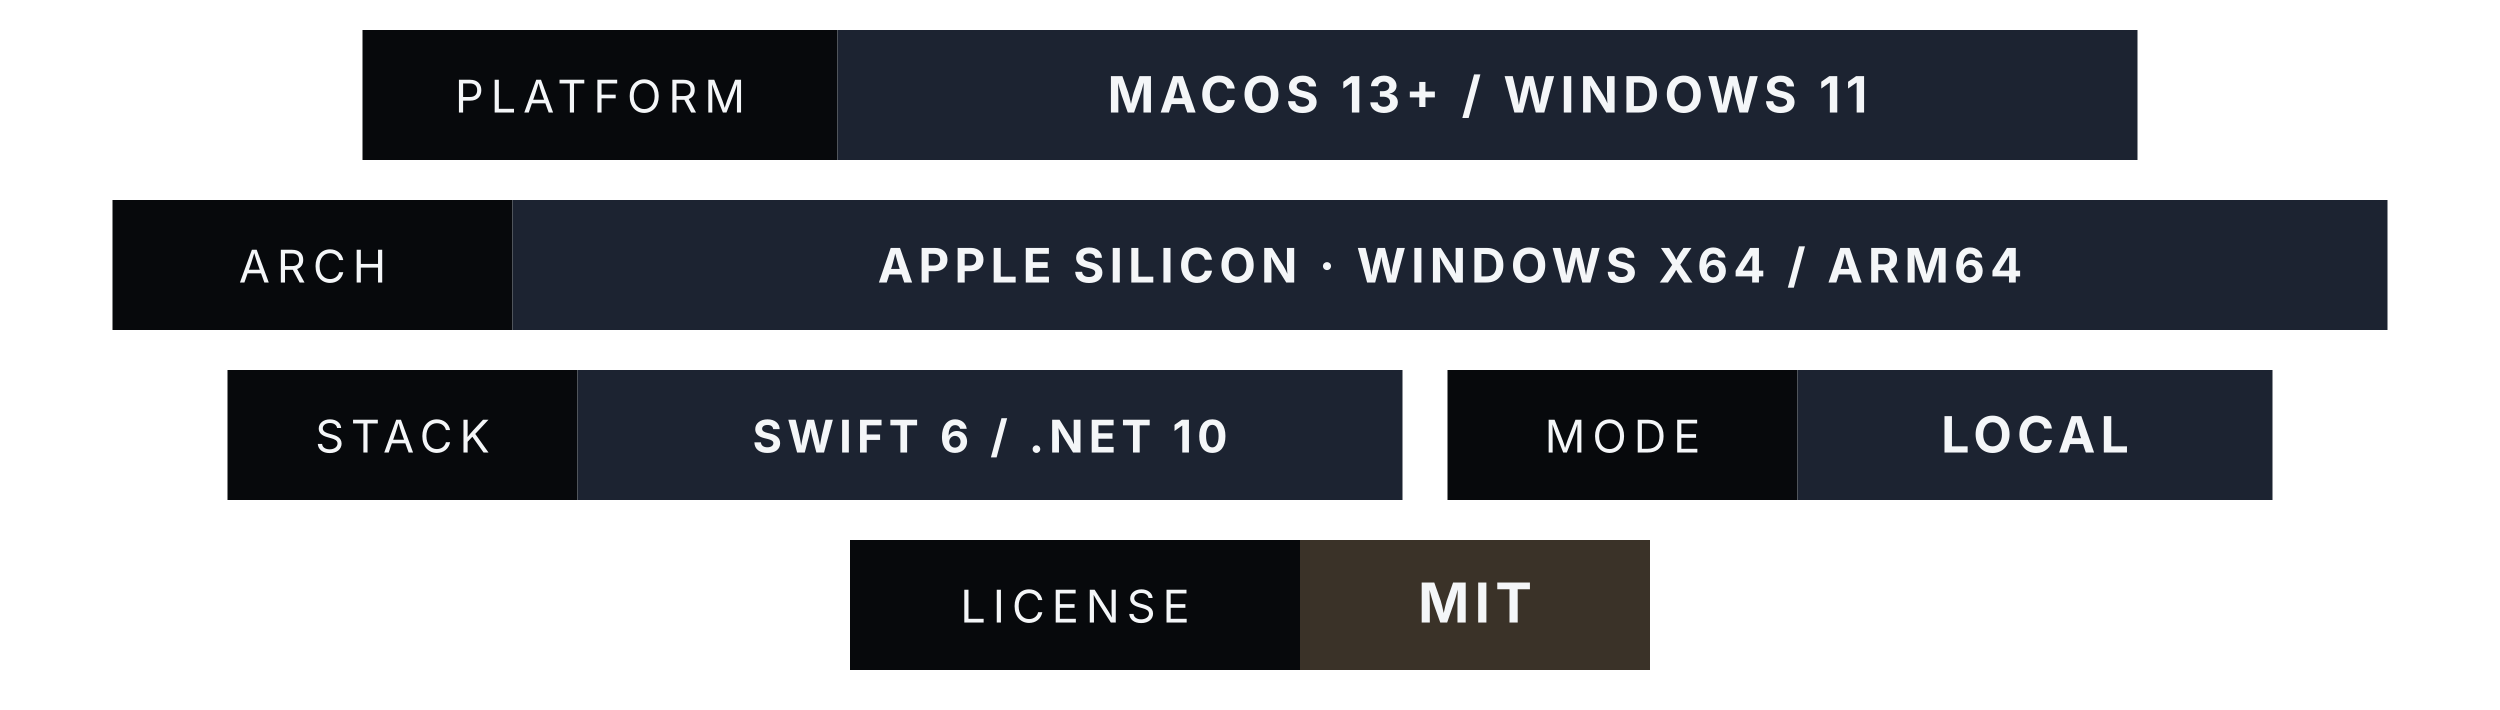
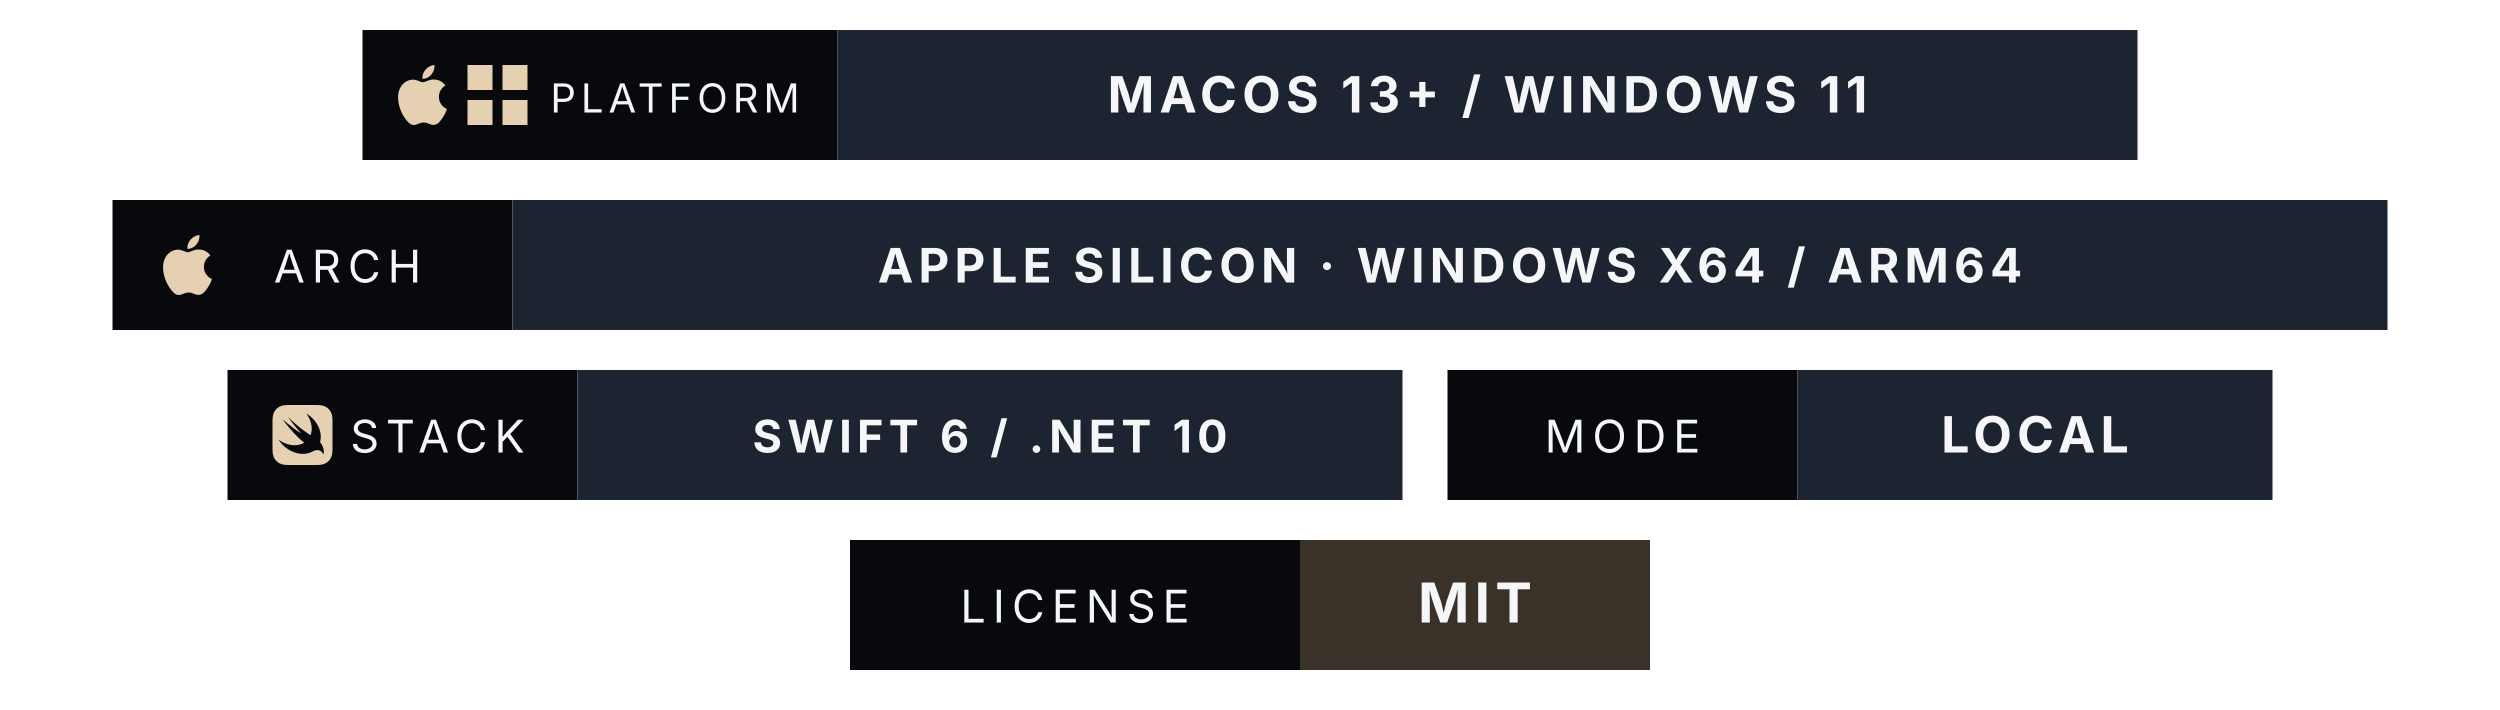
<svg xmlns="http://www.w3.org/2000/svg" viewBox="0 0 1000 284" width="1000" height="284" role="img" aria-labelledby="title">
  <defs>
    <linearGradient id="bg" x2="1" y2="1">
      <stop stop-color="#07080A" />
      <stop offset=".5" stop-color="#121824" />
      <stop offset="1" stop-color="#080A0F" />
    </linearGradient>
    <radialGradient id="glow">
      <stop stop-color="#E5D0B1" stop-opacity=".16" />
      <stop offset="1" stop-color="#E5D0B1" stop-opacity="0" />
    </radialGradient>
    <pattern id="dots" width="10" height="10" patternUnits="userSpaceOnUse">
      <circle cx="5" cy="5" r="1.5" fill="#A6BBD2" opacity=".13" />
    </pattern>
    <style>text{font-family:-apple-system,BlinkMacSystemFont,'Segoe UI',sans-serif} .mono{font-family:Menlo,Consolas,monospace;letter-spacing:2px} .gold{fill:#E5D0B1}.white{fill:#F4F6F8}.muted{fill:#B5C1D1}</style>
  </defs>
  <rect x="145" y="12" width="190" height="52" fill="#07090C" />
  <rect x="335" y="12" width="520" height="52" fill="#1C2331" />
-   <text x="240.0" y="45" text-anchor="middle" font-size="18" font-weight="400" letter-spacing="2.8" class="white">PLATFORM</text>
+   <g transform="translate(157 26) scale(1.0)">
+     <path d="M12.152 6.896c-.948 0-2.415-1.078-3.96-1.04-2.04.027-3.91 1.183-4.961 3.014-2.117 3.675-.546 9.103 1.519 12.09 1.013 1.454 2.208 3.09 3.792 3.039 1.52-.065 2.09-.987 3.935-.987 1.831 0 2.35.987 3.96.948 1.637-.026 2.676-1.48 3.676-2.948 1.156-1.688 1.636-3.325 1.662-3.415-.039-.013-3.182-1.221-3.22-4.857-.026-3.04 2.48-4.494 2.597-4.559-1.429-2.09-3.623-2.324-4.39-2.376-2-.156-3.675 1.09-4.61 1.09zM15.53 3.83c.843-1.012 1.4-2.427 1.245-3.83-1.207.052-2.662.805-3.532 1.818-.78.896-1.454 2.338-1.273 3.714 1.338.104 2.715-.688 3.559-1.701" fill="#E5D0B1" />
+   </g>
+   <g transform="translate(187 26) scale(1.0)">
+     <path d="M0 0h10v10H0zM14 0h10v10H14zM0 14h10v10H0zM14 14h10v10H14z" fill="#E5D0B1" />
+   </g>
+   <text x="270.0" y="45" text-anchor="middle" font-size="16" font-weight="400" letter-spacing="2" class="white">PLATFORM</text>
  <text x="595.0" y="45" text-anchor="middle" font-size="20" font-weight="700" letter-spacing="2.1" class="white">MACOS 13+ / WINDOWS 11</text>
  <rect x="45" y="80" width="160" height="52" fill="#07090C" />
  <rect x="205" y="80" width="750" height="52" fill="#1C2331" />
-   <text x="125.0" y="113" text-anchor="middle" font-size="18" font-weight="400" letter-spacing="2.8" class="white">ARCH</text>
+   <g transform="translate(63 94) scale(1.0)">
+     <path d="M12.152 6.896c-.948 0-2.415-1.078-3.96-1.04-2.04.027-3.91 1.183-4.961 3.014-2.117 3.675-.546 9.103 1.519 12.09 1.013 1.454 2.208 3.09 3.792 3.039 1.52-.065 2.09-.987 3.935-.987 1.831 0 2.35.987 3.96.948 1.637-.026 2.676-1.48 3.676-2.948 1.156-1.688 1.636-3.325 1.662-3.415-.039-.013-3.182-1.221-3.22-4.857-.026-3.04 2.48-4.494 2.597-4.559-1.429-2.09-3.623-2.324-4.39-2.376-2-.156-3.675 1.09-4.61 1.09zM15.53 3.83c.843-1.012 1.4-2.427 1.245-3.83-1.207.052-2.662.805-3.532 1.818-.78.896-1.454 2.338-1.273 3.714 1.338.104 2.715-.688 3.559-1.701" fill="#E5D0B1" />
+   </g>
+   <text x="139.0" y="113" text-anchor="middle" font-size="18" font-weight="400" letter-spacing="2.8" class="white">ARCH</text>
  <text x="580.0" y="113" text-anchor="middle" font-size="19" font-weight="700" letter-spacing="2.1" class="white">APPLE SILICON · WINDOWS X64 / ARM64</text>
  <rect x="91" y="148" width="140" height="52" fill="#07090C" />
  <rect x="231" y="148" width="330" height="52" fill="#1C2331" />
-   <text x="161.0" y="181" text-anchor="middle" font-size="18" font-weight="400" letter-spacing="2.8" class="white">STACK</text>
+   <g transform="translate(109 162) scale(1.0)">
+     <path d="M7.508 0c-.287 0-.573 0-.86.002-.241.002-.483.003-.724.01-.132.003-.263.009-.395.015A9.154 9.154 0 0 0 4.348.15 5.492 5.492 0 0 0 2.85.645 5.04 5.04 0 0 0 .645 2.848c-.245.48-.4.972-.495 1.5-.093.52-.122 1.05-.136 1.576a35.2 35.2 0 0 0-.012.724C0 6.935 0 7.221 0 7.508v8.984c0 .287 0 .575.002.862.002.24.005.481.012.722.014.526.043 1.057.136 1.576.095.528.25 1.02.495 1.5a5.03 5.03 0 0 0 2.205 2.203c.48.244.97.4 1.498.495.52.093 1.05.124 1.576.138.241.007.483.009.724.01.287.002.573.002.86.002h8.984c.287 0 .573 0 .86-.002.241-.001.483-.003.724-.01a10.523 10.523 0 0 0 1.578-.138 5.322 5.322 0 0 0 1.498-.495 5.035 5.035 0 0 0 2.203-2.203c.245-.48.4-.972.495-1.5.093-.52.124-1.05.138-1.576.007-.241.009-.481.01-.722.002-.287.002-.575.002-.862V7.508c0-.287 0-.573-.002-.86a33.662 33.662 0 0 0-.01-.724 10.5 10.5 0 0 0-.138-1.576 5.328 5.328 0 0 0-.495-1.5A5.039 5.039 0 0 0 21.152.645 5.32 5.32 0 0 0 19.654.15a10.493 10.493 0 0 0-1.578-.138 34.98 34.98 0 0 0-.722-.01C17.067 0 16.779 0 16.492 0H7.508zm6.035 3.41c4.114 2.47 6.545 7.162 5.549 11.131-.024.093-.05.181-.076.272l.002.001c2.062 2.538 1.5 5.258 1.236 4.745-1.072-2.086-3.066-1.568-4.088-1.043a6.803 6.803 0 0 1-.281.158l-.02.012-.002.002c-2.115 1.123-4.957 1.205-7.812-.022a12.568 12.568 0 0 1-5.64-4.838c.649.48 1.35.902 2.097 1.252 3.019 1.414 6.051 1.311 8.197-.002C9.651 12.73 7.101 9.67 5.146 7.191a10.628 10.628 0 0 1-1.005-1.384c2.34 2.142 6.038 4.83 7.365 5.576C8.69 8.408 6.208 4.743 6.324 4.86c4.436 4.47 8.528 6.996 8.528 6.996.154.085.27.154.36.213.085-.215.16-.437.224-.668.708-2.588-.09-5.548-1.893-7.992z" fill="#E5D0B1" />
+   </g>
+   <text x="175.0" y="181" text-anchor="middle" font-size="18" font-weight="400" letter-spacing="2.8" class="white">STACK</text>
  <text x="396.0" y="181" text-anchor="middle" font-size="18" font-weight="700" letter-spacing="2.1" class="white">SWIFT 6 / .NET 10</text>
  <rect x="579" y="148" width="140" height="52" fill="#07090C" />
  <rect x="719" y="148" width="190" height="52" fill="#1C2331" />
  <text x="649.0" y="181" text-anchor="middle" font-size="18" font-weight="400" letter-spacing="2.8" class="white">MODE</text>
  <text x="814.0" y="181" text-anchor="middle" font-size="20" font-weight="700" letter-spacing="2.1" class="white">LOCAL</text>
  <rect x="340" y="216" width="180" height="52" fill="#07090C" />
  <rect x="520" y="216" width="140" height="52" fill="#3A3228" />
  <text x="430.0" y="249" text-anchor="middle" font-size="18" font-weight="400" letter-spacing="2.8" class="white">LICENSE</text>
  <text x="590.0" y="249" text-anchor="middle" font-size="22" font-weight="700" letter-spacing="2.1" class="white">MIT</text>
</svg>
